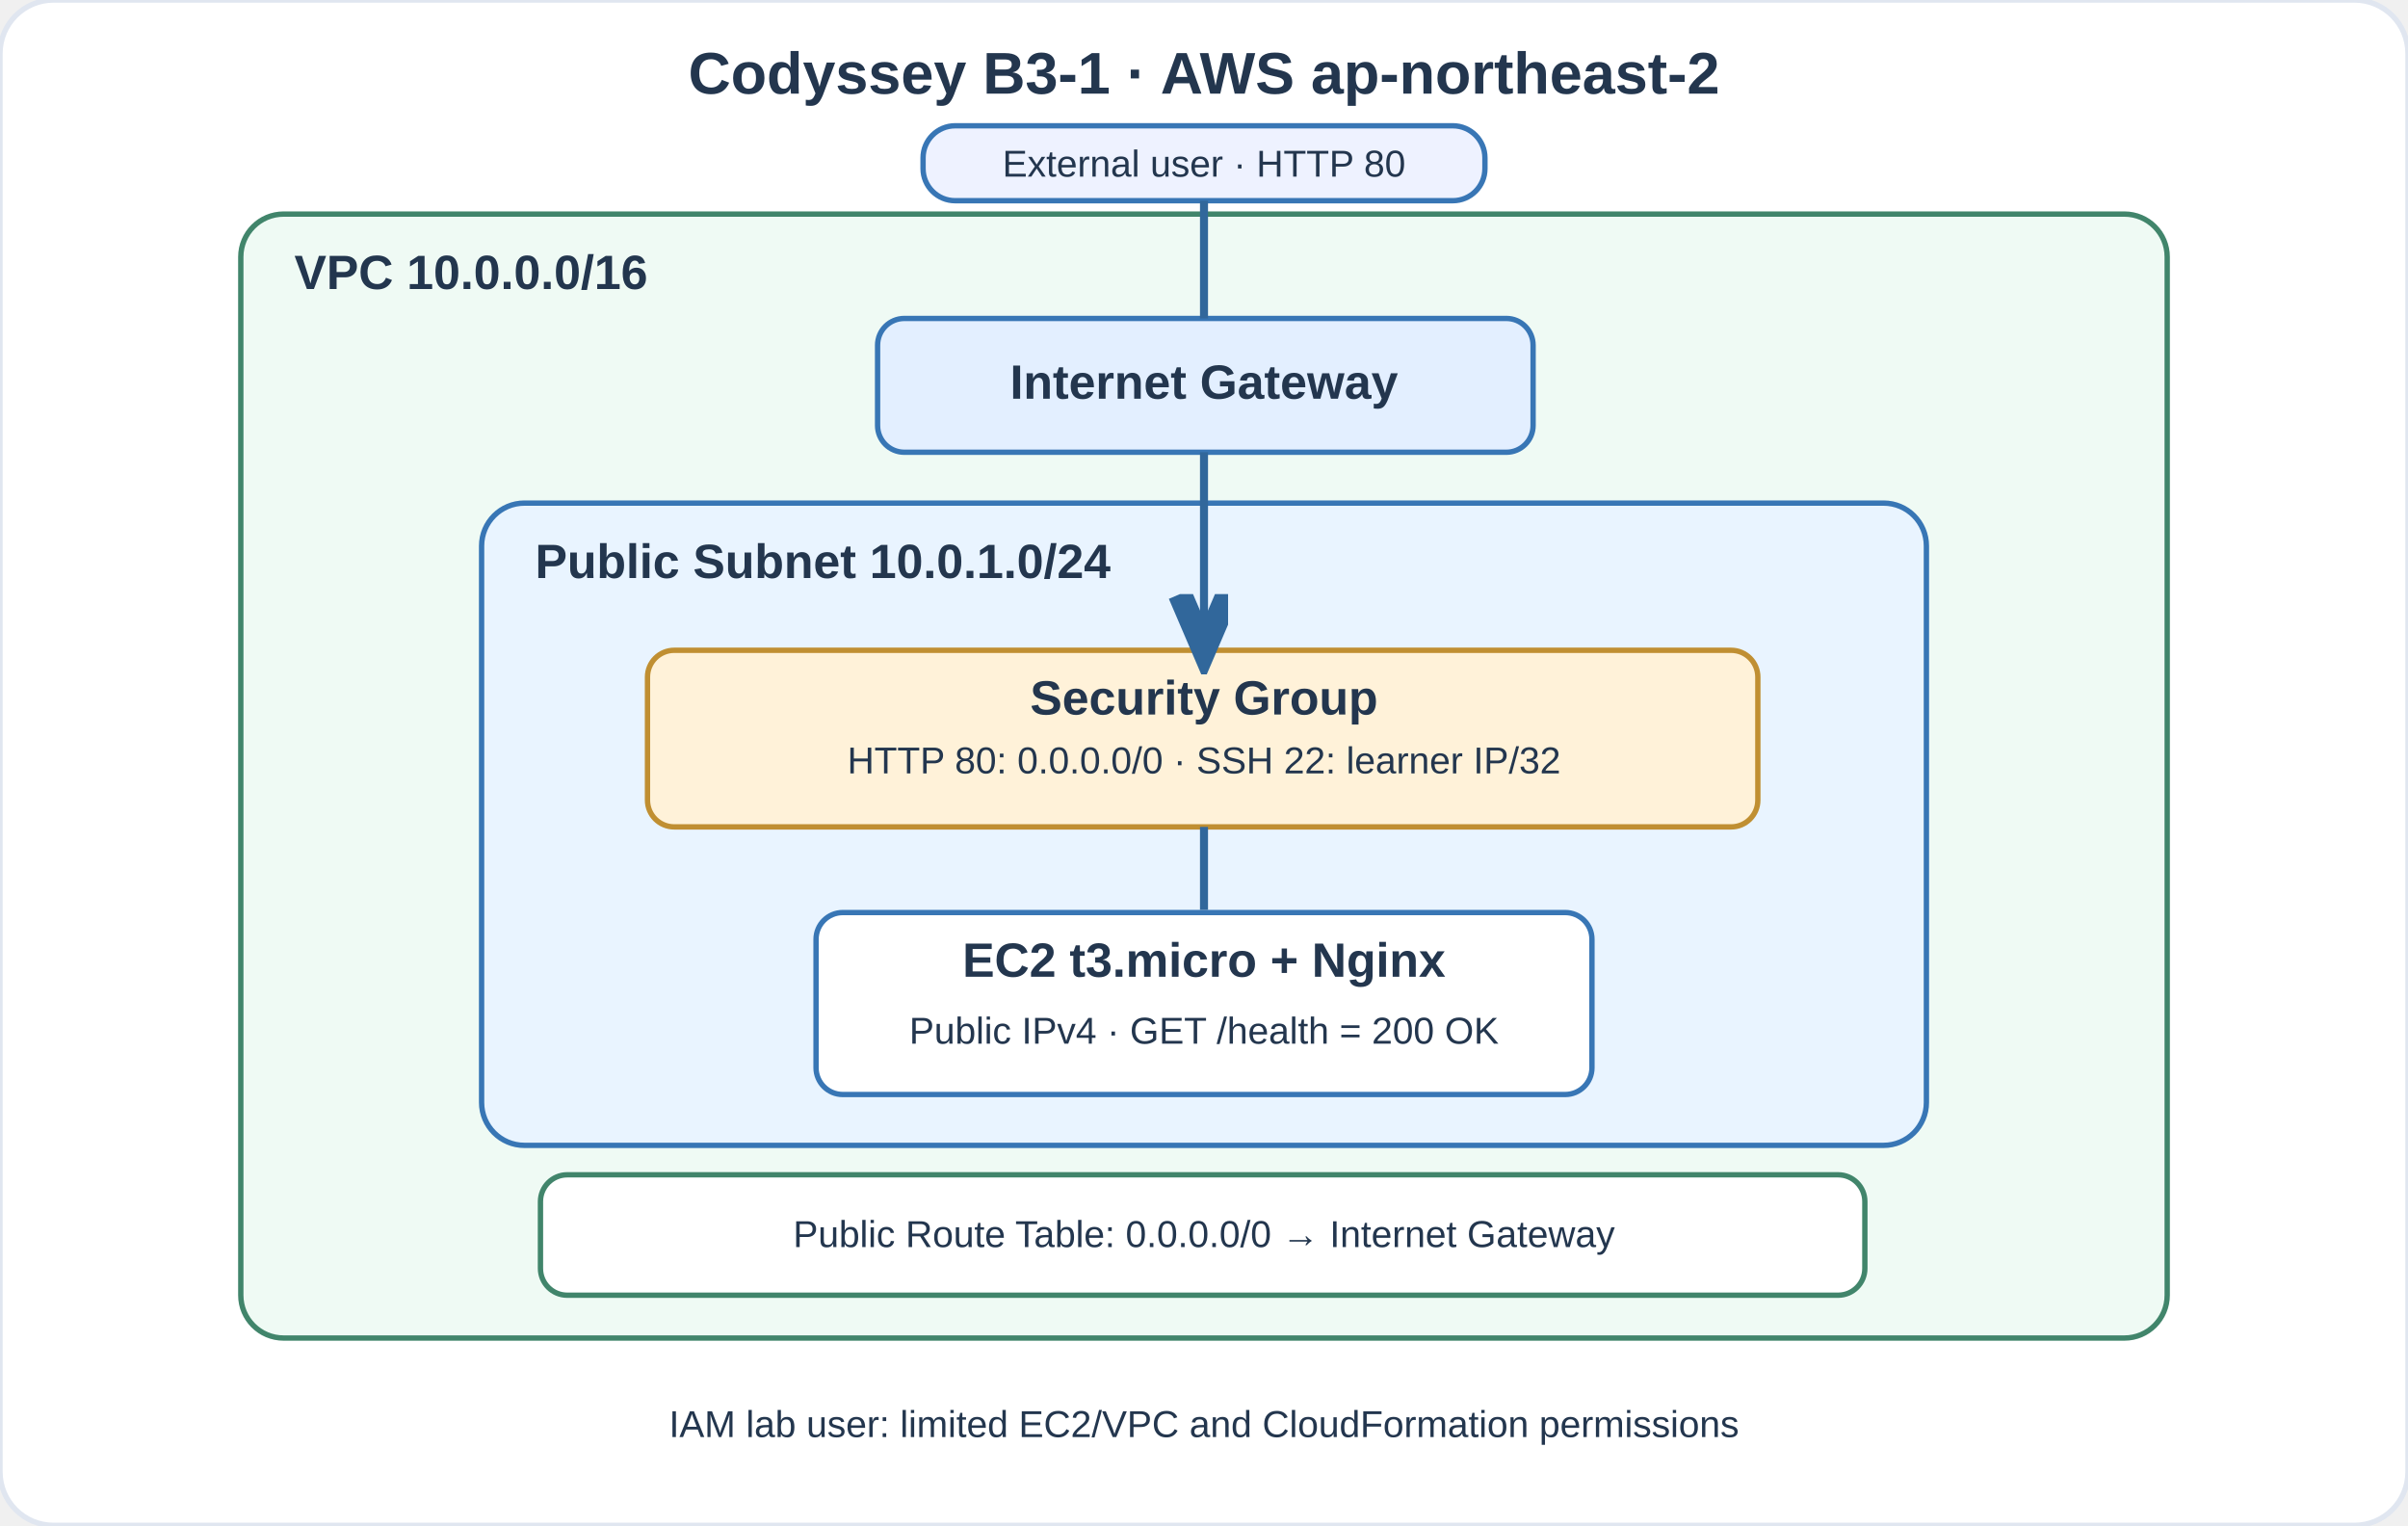
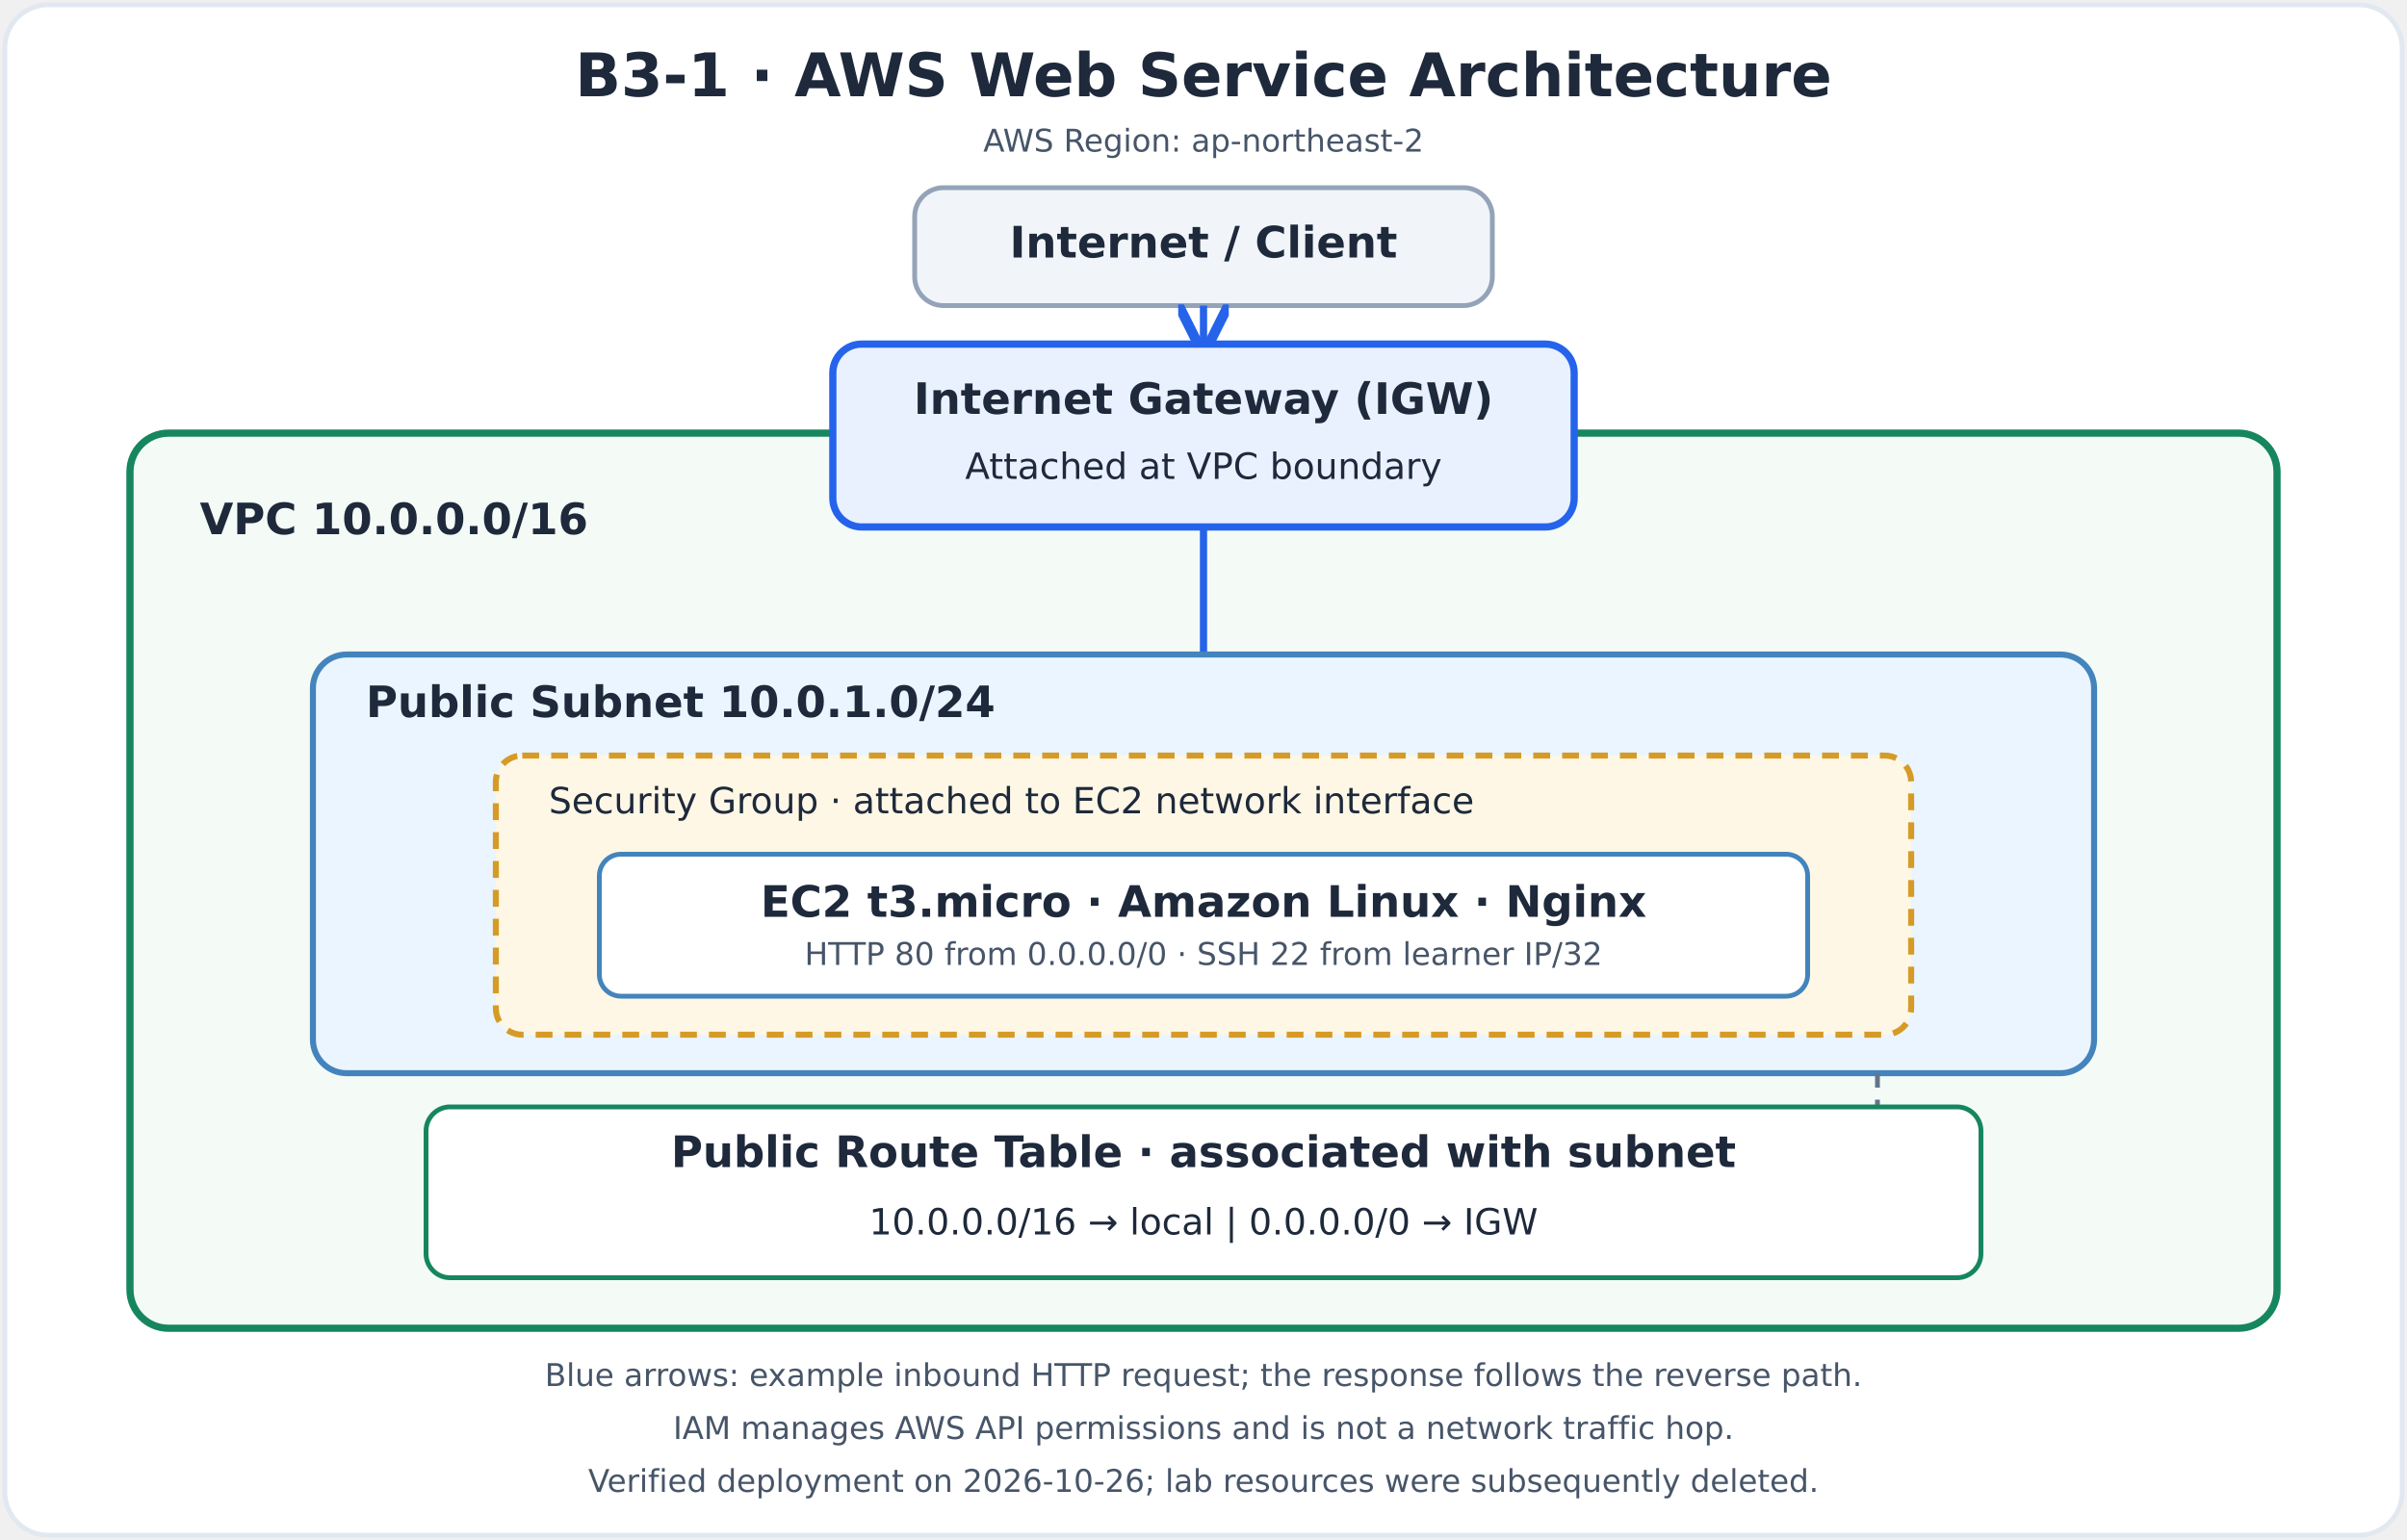
- <svg xmlns="http://www.w3.org/2000/svg" width="900" height="570" viewBox="0 0 900 570">
-   <style>text{font-family:Arial,sans-serif;fill:#23364e}.title{font-size:22px;font-weight:bold}.head{font-size:18px;font-weight:bold}.small{font-size:14px}rect{stroke-width:2}path{stroke:#31679b;stroke-width:3;fill:none;marker-end:url(#a)}</style>
+ <svg xmlns="http://www.w3.org/2000/svg" width="1000" height="640" viewBox="0 0 1000 640" role="img" aria-label="B3-1 AWS architecture. Internet Gateway attached at VPC boundary. Public subnet with EC2 and security group. Separate subnet-associated route table.">
  <defs>
-     <marker id="a" markerWidth="10" markerHeight="10" refX="7" refY="3" orient="auto">
-       <path d="M0 0 L7 3 L0 6" fill="#31679b" stroke="none" />
+     <marker id="arrow" markerWidth="7" markerHeight="7" refX="5.5" refY="3.5" orient="auto-start-reverse">
+       <path d="M0 0 L7 3.5 L0 7" fill="none" stroke="#2563eb" stroke-width="1.4" />
    </marker>
  </defs>
-   <rect width="900" height="570" rx="20" fill="#fff" stroke="#e0e6f0" />
-   <text x="450" y="35" text-anchor="middle" class="title">Codyssey B3-1 · AWS ap-northeast-2</text>
-   <rect x="90" y="80" width="720" height="420" rx="16" fill="#effaf4" stroke="#41856b" />
-   <text x="110" y="108" class="head">VPC 10.0.0.0/16</text>
-   <rect x="180" y="188" width="540" height="240" rx="16" fill="#e9f4ff" stroke="#3876b5" />
-   <text x="200" y="216" class="head">Public Subnet 10.0.1.0/24</text>
-   <rect x="242" y="243" width="415" height="66" rx="10" fill="#fff2d9" stroke="#c08f32" />
-   <text x="450" y="267" text-anchor="middle" class="head">Security Group</text>
-   <text x="450" y="289" text-anchor="middle" class="small">HTTP 80: 0.0.0.0/0 · SSH 22: learner IP/32</text>
-   <rect x="305" y="341" width="290" height="68" rx="10" fill="#fff" stroke="#3876b5" />
-   <text x="450" y="365" text-anchor="middle" class="head">EC2 t3.micro + Nginx</text>
-   <text x="450" y="390" text-anchor="middle" class="small">Public IPv4 · GET /health = 200 OK</text>
-   <rect x="328" y="119" width="245" height="50" rx="10" fill="#e3efff" stroke="#3876b5" />
-   <text x="450" y="149" text-anchor="middle" class="head">Internet Gateway</text>
-   <path d="M450 169 V243" />
-   <path d="M450 309 V340" />
-   <rect x="202" y="439" width="495" height="45" rx="10" fill="#fff" stroke="#41856b" />
-   <text x="450" y="466" text-anchor="middle" class="small">Public Route Table: 0.0.0.0/0 → Internet Gateway</text>
-   <rect x="345" y="47" width="210" height="28" rx="12" fill="#eef2ff" stroke="#3876b5" />
-   <text x="450" y="66" text-anchor="middle" class="small">External user · HTTP 80</text>
-   <path d="M450 75 V119" />
-   <text x="450" y="537" text-anchor="middle" class="small">IAM lab user: limited EC2/VPC and CloudFormation permissions</text>
+   <style>
+     text { font-family: "DejaVu Sans", Arial, sans-serif; fill: #1e293b; }
+     .title { font-size: 25px; font-weight: 700; }
+     .section { font-size: 18px; font-weight: 700; }
+     .main { font-size: 18px; font-weight: 600; }
+     .detail { font-size: 15px; }
+     .subtle { font-size: 13px; fill: #475569; }
+     .flow { fill: none; stroke: #2563eb; stroke-width: 3; marker-end: url(#arrow); }
+     .association { fill: none; stroke: #64748b; stroke-width: 2; stroke-dasharray: 6 5; }
+   </style>
+   <rect x="2" y="2" width="996" height="636" rx="18" fill="#ffffff" stroke="#e2e8f0" stroke-width="2" />
+   <text x="500" y="40" class="title" text-anchor="middle">B3-1 · AWS Web Service Architecture</text>
+   <text x="500" y="63" class="subtle" text-anchor="middle">AWS Region: ap-northeast-2</text>
+   <rect x="380" y="78" width="240" height="49" rx="12" fill="#f1f5f9" stroke="#94a3b8" stroke-width="2" />
+   <text x="500" y="107" class="main" text-anchor="middle">Internet / Client</text>
+   <rect x="54" y="180" width="892" height="372" rx="16" fill="#f4fbf7" stroke="#16865e" stroke-width="3" />
+   <text x="83" y="222" class="section">VPC 10.0.0.0/16</text>
+   <path d="M500 127 V143" class="flow" />
+   <rect x="346" y="143" width="308" height="76" rx="12" fill="#e9f1ff" stroke="#2563eb" stroke-width="3" />
+   <text x="500" y="172" class="main" text-anchor="middle">Internet Gateway (IGW)</text>
+   <text x="500" y="199" class="detail" text-anchor="middle">Attached at VPC boundary</text>
+   <path d="M500 219 V310" class="flow" />
+   <rect x="130" y="272" width="740" height="174" rx="14" fill="#eaf5ff" stroke="#4384bc" stroke-width="2.5" />
+   <text x="152" y="298" class="section">Public Subnet 10.0.1.0/24</text>
+   <rect x="206" y="314" width="588" height="116" rx="11" fill="#fff7e5" stroke="#d69b26" stroke-width="2.5" stroke-dasharray="7 5" />
+   <text x="228" y="338" class="detail">Security Group · attached to EC2 network interface</text>
+   <rect x="249" y="355" width="502" height="59" rx="9" fill="#ffffff" stroke="#4384bc" stroke-width="2" />
+   <text x="500" y="381" class="main" text-anchor="middle">EC2 t3.micro · Amazon Linux · Nginx</text>
+   <text x="500" y="401" class="subtle" text-anchor="middle">HTTP 80 from 0.0.0.0/0 · SSH 22 from learner IP/32</text>
+   <path d="M780 446 V461" class="association" />
+   <rect x="177" y="460" width="646" height="71" rx="10" fill="#ffffff" stroke="#16865e" stroke-width="2" />
+   <text x="500" y="485" class="main" text-anchor="middle">Public Route Table · associated with subnet</text>
+   <text x="500" y="513" class="detail" text-anchor="middle">10.0.0.0/16 → local    |    0.0.0.0/0 → IGW</text>
+   <text x="500" y="576" class="subtle" text-anchor="middle">Blue arrows: example inbound HTTP request; the response follows the reverse path.</text>
+   <text x="500" y="598" class="subtle" text-anchor="middle">IAM manages AWS API permissions and is not a network traffic hop.</text>
+   <text x="500" y="620" class="subtle" text-anchor="middle">Verified deployment on 2026-10-26; lab resources were subsequently deleted.</text>
</svg>
